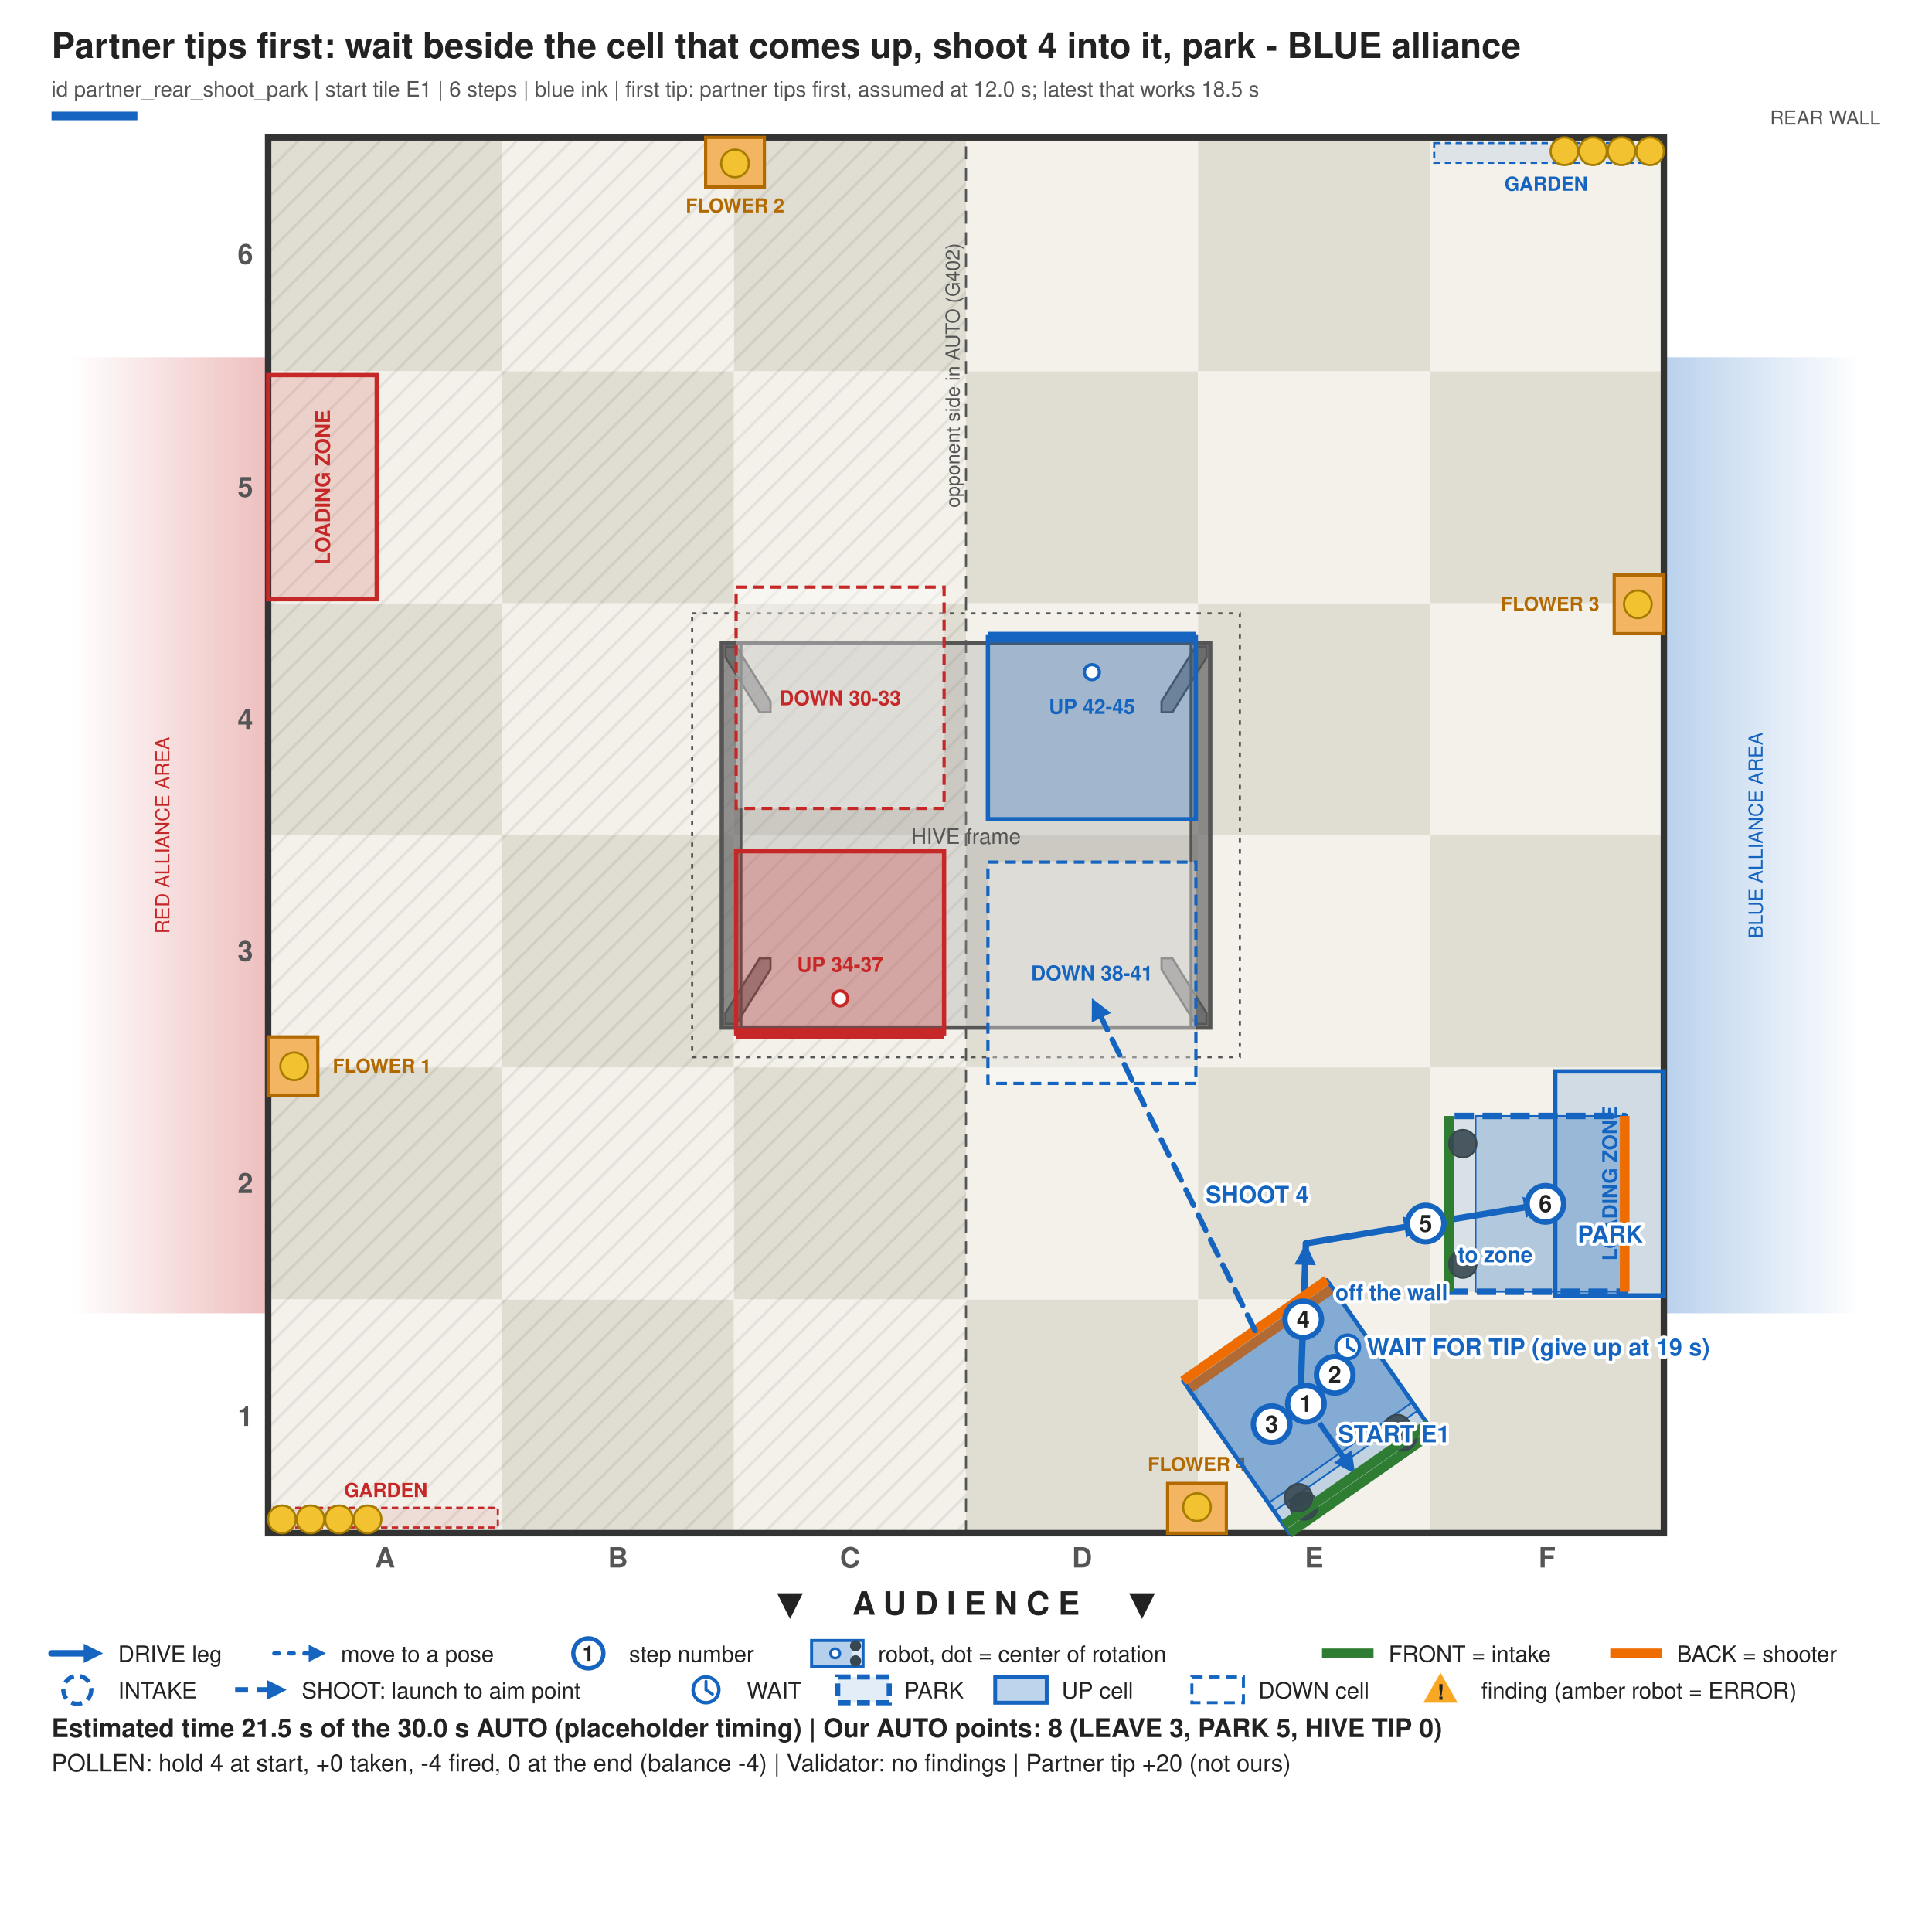
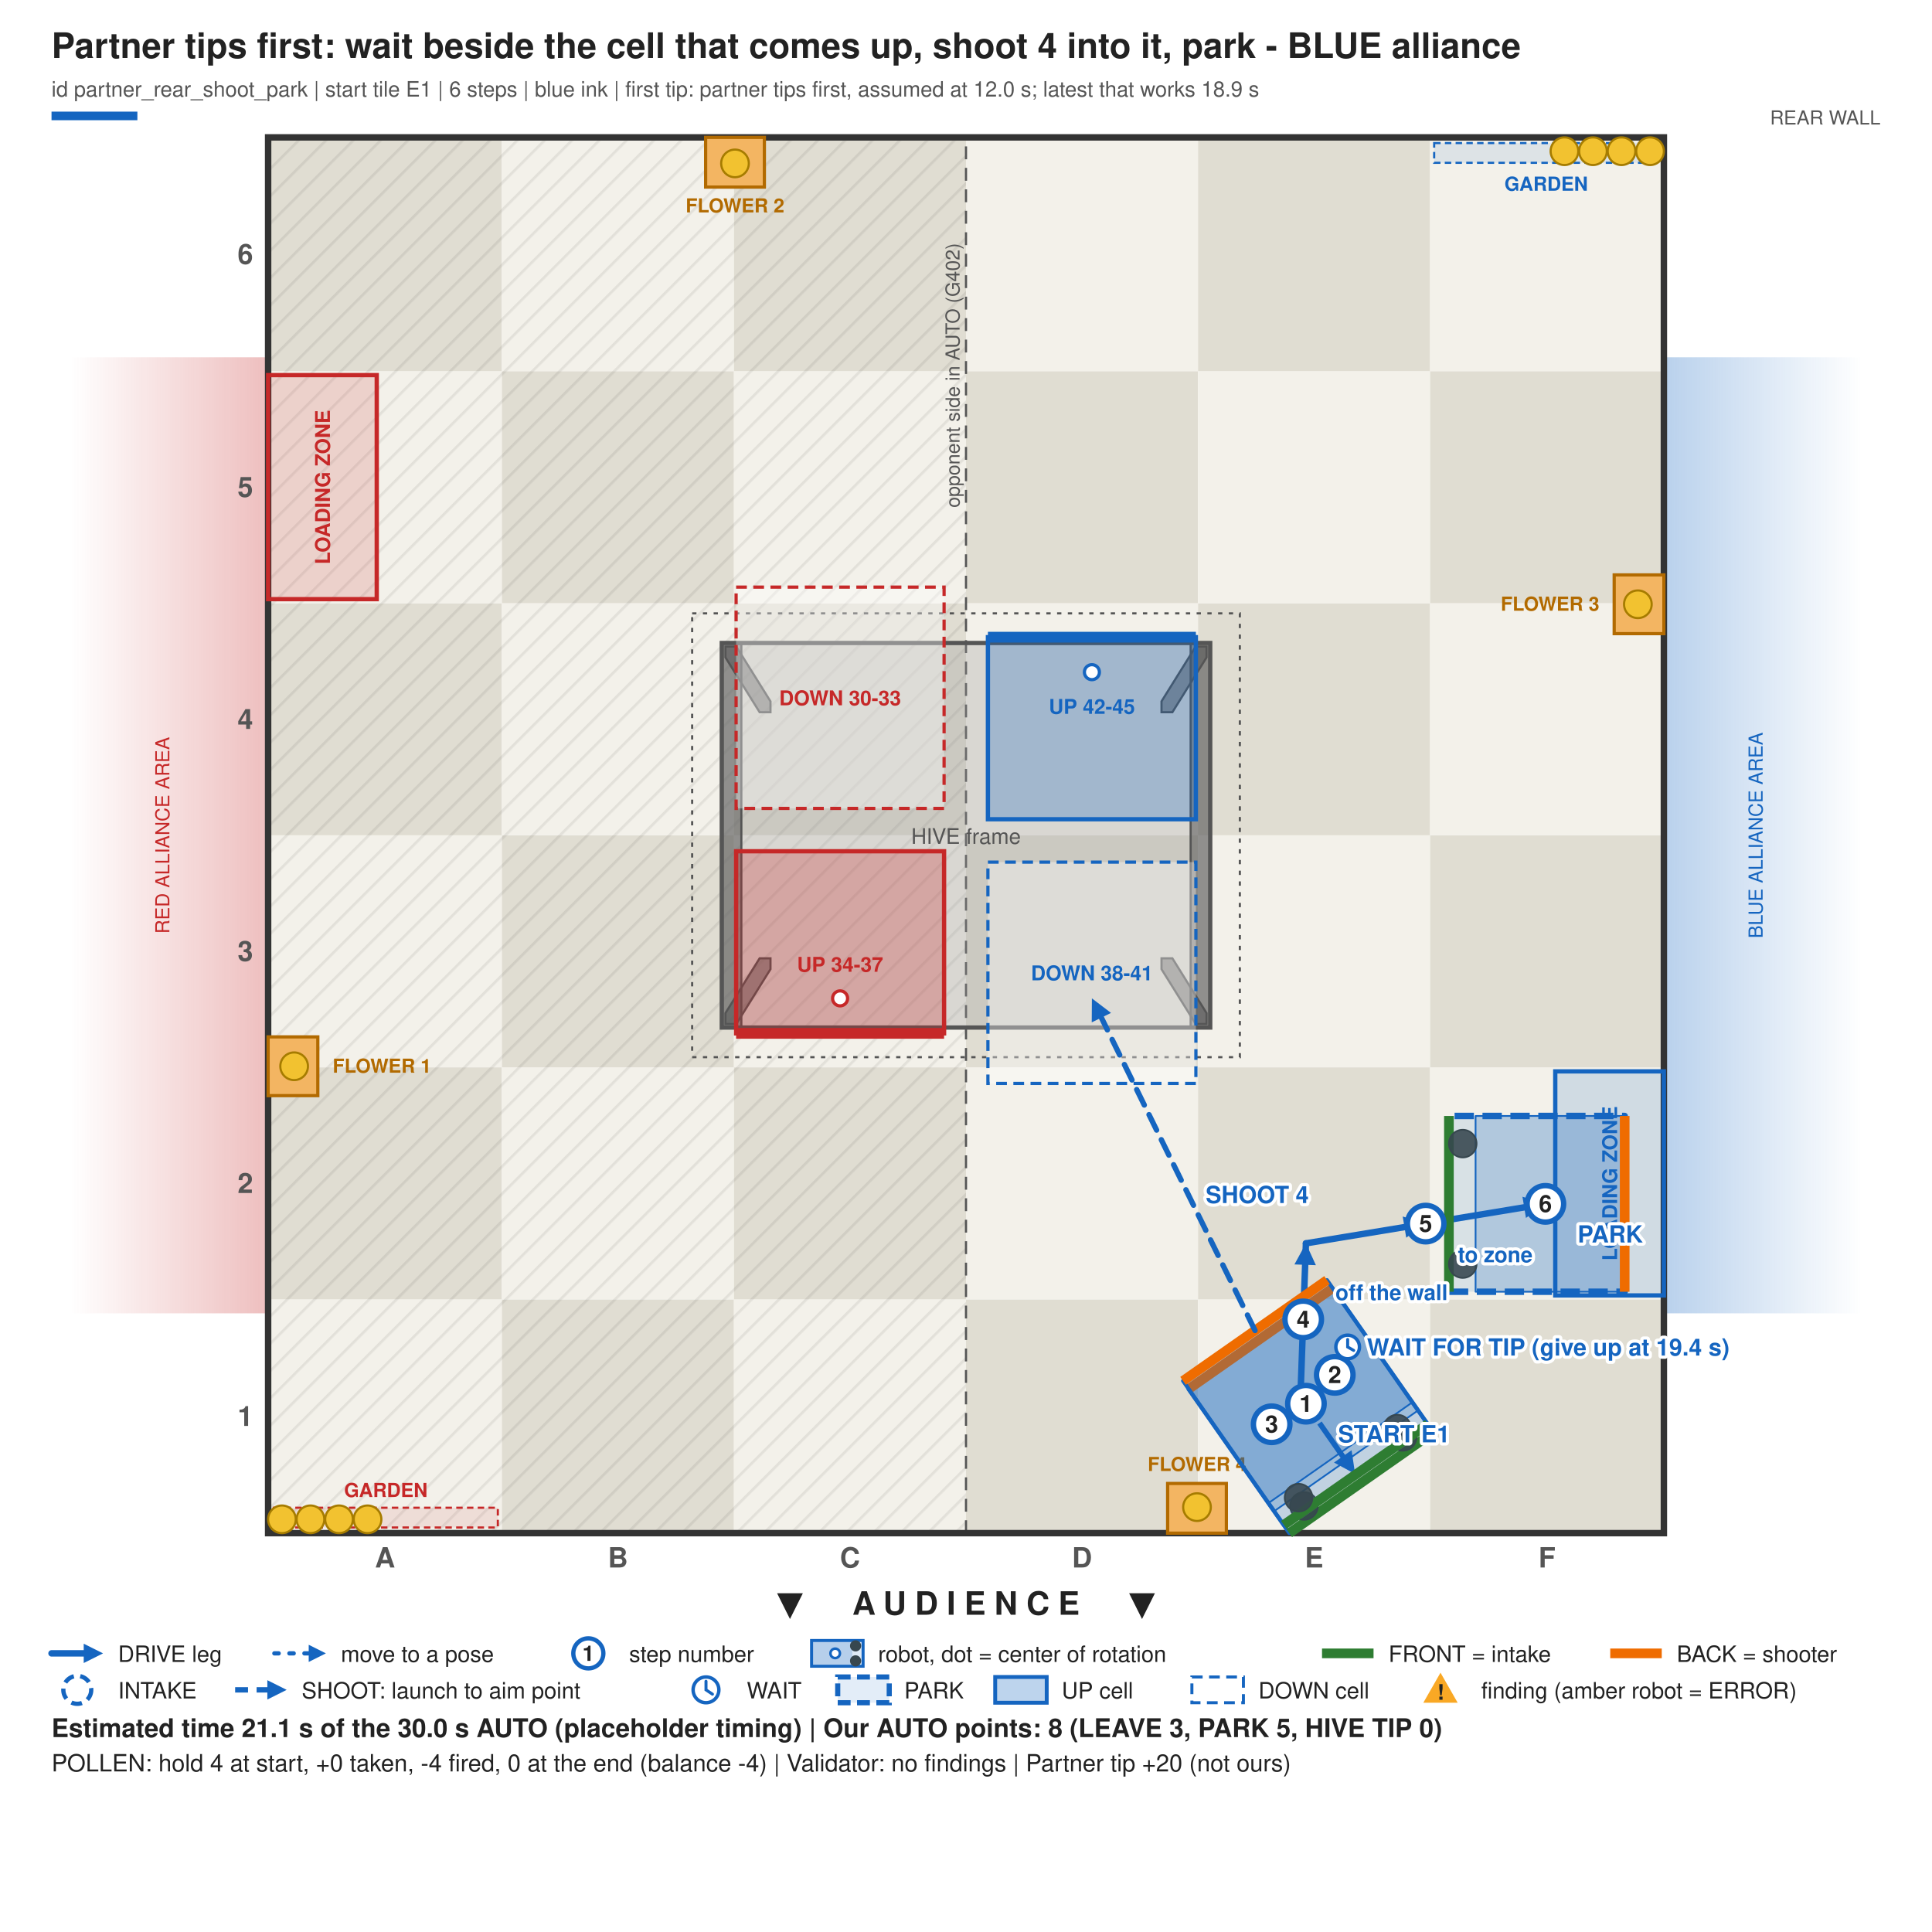
<svg xmlns="http://www.w3.org/2000/svg" viewBox="0 0 900 900" width="900" height="900" role="img" aria-labelledby="svg-title svg-desc" font-family="Helvetica, Arial, sans-serif">
  <defs>
    <linearGradient id="area-red" x1="1" y1="0" x2="0" y2="0">
      <stop offset="0" stop-color="#c62828" stop-opacity="0.30" />
      <stop offset="1" stop-color="#c62828" stop-opacity="0" />
    </linearGradient>
    <linearGradient id="area-blue" x1="0" y1="0" x2="1" y2="0">
      <stop offset="0" stop-color="#1565c0" stop-opacity="0.30" />
      <stop offset="1" stop-color="#1565c0" stop-opacity="0" />
    </linearGradient>
    <pattern id="opponent-hatch" width="9" height="9" patternUnits="userSpaceOnUse" patternTransform="rotate(45)">
      <line x1="0" y1="0" x2="0" y2="9" stroke="#000000" stroke-opacity="0.07" stroke-width="2.5" />
    </pattern>
  </defs>
  <rect id="background" x="0" y="0" width="900" height="900" fill="#ffffff" />
  <text id="title" x="24" y="27" font-size="16.36" font-weight="bold" fill="#222222">Partner tips first: wait beside the cell that comes up, shoot 4 into it, park - BLUE alliance</text>
-   <text id="subtitle" x="24" y="45" font-size="9.9" fill="#555555">id partner_rear_shoot_park  |  start tile E1  |  6 steps  |  blue ink  |  first tip: partner tips first, assumed at 12.0 s; latest that works 18.5 s</text>
+   <text id="subtitle" x="24" y="45" font-size="9.9" fill="#555555">id partner_rear_shoot_park  |  start tile E1  |  6 steps  |  blue ink  |  first tip: partner tips first, assumed at 12.0 s; latest that works 18.9 s</text>
  <rect x="24" y="52" width="40" height="4" fill="#1565c0" />
  <g id="field">
    <rect class="alliance-area" data-alliance="RED" x="32.9" y="166.43" width="92" height="445.37" fill="url(#area-red)" />
    <rect class="alliance-area" data-alliance="BLUE" x="775.1" y="166.43" width="92" height="445.37" fill="url(#area-blue)" />
    <text x="78.9" y="389.12" font-size="9" fill="#c62828" text-anchor="middle" transform="rotate(-90 78.9 389.12)">RED ALLIANCE AREA</text>
    <text x="821.1" y="389.12" font-size="9" fill="#1565c0" text-anchor="middle" transform="rotate(-90 821.1 389.12)">BLUE ALLIANCE AREA</text>
    <rect class="tile" data-tile="A1" x="124.9" y="605.3" width="108.9" height="108.9" fill="#f3f1ea" />
    <rect class="tile" data-tile="A2" x="124.9" y="497.2" width="108.9" height="108.1" fill="#e0ddd2" />
    <rect class="tile" data-tile="A3" x="124.9" y="389.1" width="108.9" height="108.1" fill="#f3f1ea" />
    <rect class="tile" data-tile="A4" x="124.9" y="281" width="108.9" height="108.1" fill="#e0ddd2" />
    <rect class="tile" data-tile="A5" x="124.9" y="172.9" width="108.9" height="108.1" fill="#f3f1ea" />
    <rect class="tile" data-tile="A6" x="124.9" y="64" width="108.9" height="108.9" fill="#e0ddd2" />
    <rect class="tile" data-tile="B1" x="233.8" y="605.3" width="108.1" height="108.9" fill="#e0ddd2" />
    <rect class="tile" data-tile="B2" x="233.8" y="497.2" width="108.1" height="108.1" fill="#f3f1ea" />
    <rect class="tile" data-tile="B3" x="233.8" y="389.1" width="108.1" height="108.1" fill="#e0ddd2" />
    <rect class="tile" data-tile="B4" x="233.8" y="281" width="108.1" height="108.1" fill="#f3f1ea" />
    <rect class="tile" data-tile="B5" x="233.8" y="172.9" width="108.1" height="108.1" fill="#e0ddd2" />
    <rect class="tile" data-tile="B6" x="233.8" y="64" width="108.1" height="108.9" fill="#f3f1ea" />
    <rect class="tile" data-tile="C1" x="341.9" y="605.3" width="108.1" height="108.9" fill="#f3f1ea" />
    <rect class="tile" data-tile="C2" x="341.9" y="497.2" width="108.1" height="108.1" fill="#e0ddd2" />
    <rect class="tile" data-tile="C3" x="341.9" y="389.1" width="108.1" height="108.1" fill="#f3f1ea" />
    <rect class="tile" data-tile="C4" x="341.9" y="281" width="108.1" height="108.1" fill="#e0ddd2" />
    <rect class="tile" data-tile="C5" x="341.9" y="172.9" width="108.1" height="108.1" fill="#f3f1ea" />
    <rect class="tile" data-tile="C6" x="341.9" y="64" width="108.1" height="108.9" fill="#e0ddd2" />
    <rect class="tile" data-tile="D1" x="450" y="605.3" width="108.1" height="108.9" fill="#e0ddd2" />
    <rect class="tile" data-tile="D2" x="450" y="497.2" width="108.1" height="108.1" fill="#f3f1ea" />
    <rect class="tile" data-tile="D3" x="450" y="389.1" width="108.1" height="108.1" fill="#e0ddd2" />
    <rect class="tile" data-tile="D4" x="450" y="281" width="108.1" height="108.1" fill="#f3f1ea" />
    <rect class="tile" data-tile="D5" x="450" y="172.9" width="108.1" height="108.1" fill="#e0ddd2" />
    <rect class="tile" data-tile="D6" x="450" y="64" width="108.1" height="108.9" fill="#f3f1ea" />
    <rect class="tile" data-tile="E1" x="558.1" y="605.3" width="108.1" height="108.9" fill="#f3f1ea" />
    <rect class="tile" data-tile="E2" x="558.1" y="497.2" width="108.1" height="108.1" fill="#e0ddd2" />
    <rect class="tile" data-tile="E3" x="558.1" y="389.1" width="108.1" height="108.1" fill="#f3f1ea" />
    <rect class="tile" data-tile="E4" x="558.1" y="281" width="108.1" height="108.1" fill="#e0ddd2" />
    <rect class="tile" data-tile="E5" x="558.1" y="172.9" width="108.1" height="108.1" fill="#f3f1ea" />
    <rect class="tile" data-tile="E6" x="558.1" y="64" width="108.1" height="108.9" fill="#e0ddd2" />
    <rect class="tile" data-tile="F1" x="666.2" y="605.3" width="108.9" height="108.9" fill="#e0ddd2" />
    <rect class="tile" data-tile="F2" x="666.2" y="497.2" width="108.9" height="108.1" fill="#f3f1ea" />
    <rect class="tile" data-tile="F3" x="666.2" y="389.1" width="108.9" height="108.1" fill="#e0ddd2" />
    <rect class="tile" data-tile="F4" x="666.2" y="281" width="108.9" height="108.1" fill="#f3f1ea" />
    <rect class="tile" data-tile="F5" x="666.2" y="172.9" width="108.9" height="108.1" fill="#e0ddd2" />
    <rect class="tile" data-tile="F6" x="666.2" y="64" width="108.9" height="108.9" fill="#f3f1ea" />
    <rect id="opponent-side" x="124.9" y="64" width="325.1" height="650.2" fill="url(#opponent-hatch)" />
    <line id="side-line" x1="450" y1="714.2" x2="450" y2="64" stroke="#555555" stroke-width="1" stroke-dasharray="6 4" />
    <text id="opponent-label" x="447" y="174.86" font-size="9" fill="#555555" text-anchor="middle" transform="rotate(-90 447 174.86)">opponent side in AUTO (G402)</text>
    <text class="tile-label" x="179.35" y="730.2" font-size="13" font-weight="bold" text-anchor="middle" fill="#555555">A</text>
    <text class="tile-label" x="287.85" y="730.2" font-size="13" font-weight="bold" text-anchor="middle" fill="#555555">B</text>
    <text class="tile-label" x="395.95" y="730.2" font-size="13" font-weight="bold" text-anchor="middle" fill="#555555">C</text>
    <text class="tile-label" x="504.05" y="730.2" font-size="13" font-weight="bold" text-anchor="middle" fill="#555555">D</text>
    <text class="tile-label" x="612.15" y="730.2" font-size="13" font-weight="bold" text-anchor="middle" fill="#555555">E</text>
    <text class="tile-label" x="720.65" y="730.2" font-size="13" font-weight="bold" text-anchor="middle" fill="#555555">F</text>
    <text class="tile-label" x="117.9" y="664.25" font-size="13" font-weight="bold" text-anchor="end" fill="#555555">1</text>
    <text class="tile-label" x="117.9" y="555.75" font-size="13" font-weight="bold" text-anchor="end" fill="#555555">2</text>
    <text class="tile-label" x="117.9" y="447.65" font-size="13" font-weight="bold" text-anchor="end" fill="#555555">3</text>
    <text class="tile-label" x="117.9" y="339.55" font-size="13" font-weight="bold" text-anchor="end" fill="#555555">4</text>
    <text class="tile-label" x="117.9" y="231.45" font-size="13" font-weight="bold" text-anchor="end" fill="#555555">5</text>
    <text class="tile-label" x="117.9" y="122.95" font-size="13" font-weight="bold" text-anchor="end" fill="#555555">6</text>
    <rect id="field-border" x="124.9" y="64" width="650.2" height="650.2" fill="none" stroke="#333333" stroke-width="3" />
  </g>
  <g id="structures">
    <rect id="hive-frame" x="336.23" y="299.53" width="227.54" height="179.14" fill="#9a9a9a" fill-opacity="0.30" stroke="#555555" stroke-width="2" />
    <rect id="hive-keepout" x="322.43" y="285.73" width="255.14" height="206.74" fill="none" stroke="#555555" stroke-width="1" stroke-dasharray="2 3" />
    <g id="hive-solid">
      <polygon class="hive-foot" points="336.23,478.67 345.35,478.67 345.35,299.53 336.23,299.53" fill="#555555" fill-opacity="0.55" stroke="#555555" stroke-width="1" />
      <polygon class="hive-foot" points="554.65,478.67 563.77,478.67 563.77,299.53 554.65,299.53" fill="#555555" fill-opacity="0.55" stroke="#555555" stroke-width="1" />
      <polygon class="hive-foot" points="337.94,477.01 343,477.01 358.92,451.48 358.92,446.42 353.86,446.42 337.94,471.95" fill="#555555" fill-opacity="0.55" stroke="#555555" stroke-width="1" />
      <polygon class="hive-foot" points="337.94,306.25 353.86,331.78 358.92,331.78 358.92,326.72 343,301.19 337.94,301.19" fill="#555555" fill-opacity="0.55" stroke="#555555" stroke-width="1" />
      <polygon class="hive-foot" points="541.08,451.48 557,477.01 562.06,477.01 562.06,471.95 546.14,446.42 541.08,446.42" fill="#555555" fill-opacity="0.55" stroke="#555555" stroke-width="1" />
      <polygon class="hive-foot" points="541.08,331.78 546.14,331.78 562.06,306.25 562.06,301.19 557,301.19 541.08,326.72" fill="#555555" fill-opacity="0.55" stroke="#555555" stroke-width="1" />
    </g>
    <text x="450" y="393.1" font-size="10" fill="#555555" text-anchor="middle">HIVE frame</text>
    <g class="hive" data-alliance="RED">
      <g class="cell cell-down" data-alliance="RED" data-side="REAR">
        <rect x="342.91" y="273.5" width="96.88" height="103.09" fill="#ffffff" fill-opacity="0.35" stroke="#c62828" stroke-width="1.5" stroke-dasharray="5 3" />
        <text x="391.35" y="328.55" font-size="9.5" font-weight="bold" fill="#c62828" text-anchor="middle">DOWN 30-33</text>
      </g>
      <g class="cell cell-up" data-alliance="RED" data-side="AUDIENCE">
        <rect x="342.91" y="396.55" width="96.88" height="84.82" fill="#c62828" fill-opacity="0.28" stroke="#c62828" stroke-width="2" />
        <line class="cell-opening" x1="342.91" y1="481.38" x2="439.79" y2="481.38" stroke="#c62828" stroke-width="5" />
        <circle class="aim-point" cx="391.35" cy="465.08" r="3.5" fill="#ffffff" stroke="#c62828" stroke-width="1.5" />
        <text x="391.35" y="452.68" font-size="9.5" font-weight="bold" fill="#c62828" text-anchor="middle">UP 34-37</text>
      </g>
    </g>
    <g class="hive" data-alliance="BLUE">
      <g class="cell cell-down" data-alliance="BLUE" data-side="AUDIENCE">
        <rect x="460.21" y="401.61" width="96.88" height="103.09" fill="#ffffff" fill-opacity="0.35" stroke="#1565c0" stroke-width="1.5" stroke-dasharray="5 3" />
        <text x="508.65" y="456.66" font-size="9.5" font-weight="bold" fill="#1565c0" text-anchor="middle">DOWN 38-41</text>
      </g>
      <g class="cell cell-up" data-alliance="BLUE" data-side="REAR">
        <rect x="460.21" y="296.82" width="96.88" height="84.82" fill="#1565c0" fill-opacity="0.28" stroke="#1565c0" stroke-width="2" />
        <line class="cell-opening" x1="460.21" y1="296.82" x2="557.09" y2="296.82" stroke="#1565c0" stroke-width="5" />
        <circle class="aim-point" cx="508.65" cy="313.12" r="3.5" fill="#ffffff" stroke="#1565c0" stroke-width="1.5" />
        <text x="508.65" y="332.52" font-size="9.5" font-weight="bold" fill="#1565c0" text-anchor="middle">UP 42-45</text>
      </g>
    </g>
    <g class="flower" data-flower="1">
      <rect x="124.9" y="483.02" width="23.15" height="27.37" fill="#f3b562" stroke="#b26a00" stroke-width="1.5" />
      <circle cx="137.02" cy="496.71" r="6.44" fill="#f2c230" stroke="#a67c00" stroke-width="1" />
      <text x="154.95" y="499.71" font-size="9" fill="#b26a00" font-weight="bold" text-anchor="start">FLOWER 1</text>
    </g>
    <g class="flower" data-flower="2">
      <rect x="328.71" y="64" width="27.37" height="23.15" fill="#f3b562" stroke="#b26a00" stroke-width="1.5" />
      <circle cx="342.39" cy="76.12" r="6.44" fill="#f2c230" stroke="#a67c00" stroke-width="1" />
      <text x="342.39" y="98.95" font-size="9" fill="#b26a00" font-weight="bold" text-anchor="middle">FLOWER 2</text>
    </g>
    <g class="flower" data-flower="3">
      <rect x="751.95" y="267.81" width="23.15" height="27.37" fill="#f3b562" stroke="#b26a00" stroke-width="1.5" />
      <circle cx="762.98" cy="281.49" r="6.44" fill="#f2c230" stroke="#a67c00" stroke-width="1" />
      <text x="745.05" y="284.49" font-size="9" fill="#b26a00" font-weight="bold" text-anchor="end">FLOWER 3</text>
    </g>
    <g class="flower" data-flower="4">
      <rect x="543.92" y="691.05" width="27.37" height="23.15" fill="#f3b562" stroke="#b26a00" stroke-width="1.5" />
      <circle cx="557.61" cy="702.08" r="6.44" fill="#f2c230" stroke="#a67c00" stroke-width="1" />
      <text x="557.61" y="685.25" font-size="9" fill="#b26a00" font-weight="bold" text-anchor="middle">FLOWER 4</text>
    </g>
    <g class="garden" data-alliance="RED">
      <rect x="127.54" y="702.36" width="104.37" height="9.2" fill="#c62828" fill-opacity="0.10" stroke="#c62828" stroke-width="1" stroke-dasharray="3 2" />
      <circle class="pollen" cx="131.34" cy="707.76" r="6.44" fill="#f2c230" stroke="#a67c00" stroke-width="1" />
      <circle class="pollen" cx="144.63" cy="707.76" r="6.44" fill="#f2c230" stroke="#a67c00" stroke-width="1" />
      <circle class="pollen" cx="157.93" cy="707.76" r="6.44" fill="#f2c230" stroke="#a67c00" stroke-width="1" />
      <circle class="pollen" cx="171.22" cy="707.76" r="6.44" fill="#f2c230" stroke="#a67c00" stroke-width="1" />
      <text x="179.73" y="697.36" font-size="9" fill="#c62828" text-anchor="middle" font-weight="bold">GARDEN</text>
    </g>
    <g class="loading-zone" data-alliance="RED">
      <rect x="124.9" y="174.74" width="50.6" height="104.37" fill="#c62828" fill-opacity="0.16" stroke="#c62828" stroke-width="2" />
      <text x="150.2" y="230.43" font-size="9.5" font-weight="bold" fill="#c62828" text-anchor="middle" transform="rotate(-90 150.2 226.93)">LOADING ZONE</text>
    </g>
    <g class="garden" data-alliance="BLUE">
      <rect x="668.09" y="66.64" width="104.37" height="9.2" fill="#1565c0" fill-opacity="0.10" stroke="#1565c0" stroke-width="1" stroke-dasharray="3 2" />
      <circle class="pollen" cx="768.66" cy="70.44" r="6.44" fill="#f2c230" stroke="#a67c00" stroke-width="1" />
      <circle class="pollen" cx="755.37" cy="70.44" r="6.44" fill="#f2c230" stroke="#a67c00" stroke-width="1" />
      <circle class="pollen" cx="742.07" cy="70.44" r="6.44" fill="#f2c230" stroke="#a67c00" stroke-width="1" />
      <circle class="pollen" cx="728.78" cy="70.44" r="6.44" fill="#f2c230" stroke="#a67c00" stroke-width="1" />
      <text x="720.27" y="88.84" font-size="9" fill="#1565c0" text-anchor="middle" font-weight="bold">GARDEN</text>
    </g>
    <g class="loading-zone" data-alliance="BLUE">
      <rect x="724.5" y="499.09" width="50.6" height="104.37" fill="#1565c0" fill-opacity="0.16" stroke="#1565c0" stroke-width="2" />
      <text x="749.8" y="554.77" font-size="9.5" font-weight="bold" fill="#1565c0" text-anchor="middle" transform="rotate(-90 749.8 551.27)">LOADING ZONE</text>
    </g>
    <text id="audience-label" x="450" y="752.2" font-size="15" font-weight="bold" letter-spacing="4" text-anchor="middle" fill="#222222">AUDIENCE</text>
    <polygon class="compass-arrow" points="362,742.2 374,742.2 368,754.2" fill="#222222" />
    <polygon class="compass-arrow" points="526,742.2 538,742.2 532,754.2" fill="#222222" />
    <text x="876" y="58" font-size="9" fill="#555555" text-anchor="end">REAR WALL</text>
  </g>
  <g id="route" data-ink="#1565c0" data-alliance="BLUE" data-route="partner_rear_shoot_park">
    <g class="approach" data-step="3">
      <line x1="608.35" y1="653.9" x2="605.82" y2="650.04" stroke="#1565c0" stroke-width="2" stroke-dasharray="2 5" stroke-linecap="round" opacity="0.85" />
      <polygon class="arrowhead" points="605.82,650.04 613.55,654.54 606.86,658.92" fill="#1565c0" />
    </g>
    <g class="drive-leg" data-step="4" data-mode="CONSTANT">
      <path class="leg" d="M 605.82 650.04 L 608.35 579.2" fill="none" stroke="#1565c0" stroke-width="3" stroke-linecap="round" stroke-linejoin="round" />
      <polygon class="arrowhead" points="608.35,579.2 612.99,589.37 603,589.02" fill="#1565c0" />
    </g>
    <g class="drive-leg" data-step="5" data-mode="LINEAR">
      <path class="leg" d="M 608.35 579.2 L 719.9 560.8" fill="none" stroke="#1565c0" stroke-width="3" stroke-linecap="round" stroke-linejoin="round" />
      <polygon class="arrowhead" points="664.13,570 655.07,576.56 653.44,566.69" fill="#1565c0" />
      <polygon class="arrowhead" points="719.9,560.8 710.85,567.36 709.22,557.49" fill="#1565c0" />
    </g>
    <g id="start-footprint" class="footprint start" data-step="1">
      <polygon class="outline" points="667.66,667.24 620.7,600.16 553.63,647.13 600.59,714.2" fill="#1565c0" fill-opacity="0.14" stroke="#1565c0" stroke-width="1.8" stroke-linejoin="round" />
      <polygon class="chassis" points="660.54,657.06 620.7,600.16 553.63,647.13 593.47,704.03" fill="#1565c0" fill-opacity="0.2" stroke="#1565c0" stroke-width="0.8" stroke-linejoin="round" />
      <line class="front-edge" x1="667.66" y1="667.24" x2="600.59" y2="714.2" stroke="#2e7d32" stroke-width="4.5" />
      <line class="back-edge" x1="620.7" y1="600.16" x2="553.63" y2="647.13" stroke="#ef6c00" stroke-width="4.5" />
      <circle class="wheel" data-wheel="LEFT" cx="653.42" cy="669.35" r="6.44" fill="#37474f" fill-opacity="0.88" stroke="#37474f" stroke-width="0.8" />
      <circle class="wheel" data-wheel="RIGHT" cx="607.45" cy="701.54" r="6.44" fill="#37474f" fill-opacity="0.88" stroke="#37474f" stroke-width="0.8" />
      <g class="pose-point" data-x="105.1" data-y="13.11">
        <circle cx="608.35" cy="653.9" r="3.4" fill="#ffffff" fill-opacity="0.92" stroke="#1565c0" stroke-width="1.6" />
        <line x1="604.95" y1="653.9" x2="611.75" y2="653.9" stroke="#1565c0" stroke-width="1" />
        <line x1="608.35" y1="650.5" x2="608.35" y2="657.3" stroke="#1565c0" stroke-width="1" />
      </g>
      <line class="heading-arrow" x1="614.66" y1="662.91" x2="626.67" y2="680.07" stroke="#1565c0" stroke-width="2.5" />
      <polygon class="arrowhead" points="631.26,686.62 621.43,681.3 629.62,675.56" fill="#1565c0" />
    </g>
    <g class="shoot-pose" data-step="3" data-nominal="false">
      <polygon class="outline" points="665.13,663.37 618.17,596.3 551.1,643.26 598.06,710.34" fill="#1565c0" fill-opacity="0.1" stroke="#1565c0" stroke-width="1.8" stroke-linejoin="round" />
      <polygon class="chassis" points="658.01,653.2 618.17,596.3 551.1,643.26 590.94,700.16" fill="#1565c0" fill-opacity="0.2" stroke="#1565c0" stroke-width="0.8" stroke-linejoin="round" />
      <line class="front-edge" x1="665.13" y1="663.37" x2="598.06" y2="710.34" stroke="#2e7d32" stroke-width="4.5" />
      <line class="back-edge" x1="618.17" y1="596.3" x2="551.1" y2="643.26" stroke="#ef6c00" stroke-width="4.5" />
      <circle class="wheel" data-wheel="LEFT" cx="650.89" cy="665.48" r="6.44" fill="#37474f" fill-opacity="0.88" stroke="#37474f" stroke-width="0.8" />
      <circle class="wheel" data-wheel="RIGHT" cx="604.92" cy="697.67" r="6.44" fill="#37474f" fill-opacity="0.88" stroke="#37474f" stroke-width="0.8" />
      <g class="pose-point" data-x="104.55" data-y="13.95">
        <circle cx="605.82" cy="650.04" r="3.4" fill="#ffffff" fill-opacity="0.92" stroke="#1565c0" stroke-width="1.6" />
        <line x1="602.42" y1="650.04" x2="609.22" y2="650.04" stroke="#1565c0" stroke-width="1" />
        <line x1="605.82" y1="646.64" x2="605.82" y2="653.44" stroke="#1565c0" stroke-width="1" />
      </g>
      <line class="shot" x1="584.63" y1="619.78" x2="512.62" y2="473.16" stroke="#1565c0" stroke-width="2.5" stroke-dasharray="8 5" stroke-linecap="round" />
      <polygon class="arrowhead" points="508.65,465.08 517.55,471.85 508.57,476.26" fill="#1565c0" />
    </g>
    <g class="park-outline" data-step="6">
      <polygon class="outline" points="674.96,601.74 756.84,601.74 756.84,519.86 674.96,519.86" fill="#1565c0" fill-opacity="0.12" stroke="#1565c0" stroke-width="3" stroke-dasharray="9 4" stroke-linejoin="round" />
      <polygon class="chassis" points="687.38,601.74 756.84,601.74 756.84,519.86 687.38,519.86" fill="#1565c0" fill-opacity="0.2" stroke="#1565c0" stroke-width="0.8" stroke-linejoin="round" />
      <line class="front-edge" x1="674.96" y1="601.74" x2="674.96" y2="519.86" stroke="#2e7d32" stroke-width="4.5" />
      <line class="back-edge" x1="756.84" y1="601.74" x2="756.84" y2="519.86" stroke="#ef6c00" stroke-width="4.5" />
      <circle class="wheel" data-wheel="LEFT" cx="681.4" cy="588.86" r="6.44" fill="#37474f" fill-opacity="0.88" stroke="#37474f" stroke-width="0.8" />
      <circle class="wheel" data-wheel="RIGHT" cx="681.4" cy="532.74" r="6.44" fill="#37474f" fill-opacity="0.88" stroke="#37474f" stroke-width="0.8" />
      <g class="pose-point" data-x="129.35" data-y="33.35">
        <circle cx="719.9" cy="560.8" r="3.4" fill="#ffffff" fill-opacity="0.92" stroke="#1565c0" stroke-width="1.6" />
        <line x1="716.5" y1="560.8" x2="723.3" y2="560.8" stroke="#1565c0" stroke-width="1" />
        <line x1="719.9" y1="557.4" x2="719.9" y2="564.2" stroke="#1565c0" stroke-width="1" />
      </g>
    </g>
    <g id="badges">
      <g class="badge" data-step="1" data-kind="START">
        <circle cx="608.35" cy="653.9" r="8.5" fill="#ffffff" stroke="#1565c0" stroke-width="2.5" />
        <text x="608.35" y="657.7" font-size="11" font-weight="bold" text-anchor="middle" fill="#222222">1</text>
      </g>
      <g class="badge" data-step="2" data-kind="WAIT_FOR_TIP">
        <circle cx="621.79" cy="640.47" r="8.5" fill="#ffffff" stroke="#1565c0" stroke-width="2.5" />
        <text x="621.79" y="644.27" font-size="11" font-weight="bold" text-anchor="middle" fill="#222222">2</text>
      </g>
      <g class="badge" data-step="3" data-kind="SHOOT">
        <circle cx="592.39" cy="663.48" r="8.5" fill="#ffffff" stroke="#1565c0" stroke-width="2.5" />
        <text x="592.39" y="667.28" font-size="11" font-weight="bold" text-anchor="middle" fill="#222222">3</text>
      </g>
      <g class="badge" data-step="4" data-kind="DRIVE">
        <circle cx="607.09" cy="614.62" r="8.5" fill="#ffffff" stroke="#1565c0" stroke-width="2.5" />
        <text x="607.09" y="618.42" font-size="11" font-weight="bold" text-anchor="middle" fill="#222222">4</text>
      </g>
      <g class="badge" data-step="5" data-kind="DRIVE">
        <circle cx="664.13" cy="570" r="8.5" fill="#ffffff" stroke="#1565c0" stroke-width="2.5" />
        <text x="664.13" y="573.8" font-size="11" font-weight="bold" text-anchor="middle" fill="#222222">5</text>
      </g>
      <g class="badge" data-step="6" data-kind="PARK">
        <circle cx="719.9" cy="560.8" r="8.5" fill="#ffffff" stroke="#1565c0" stroke-width="2.5" />
        <text x="719.9" y="564.6" font-size="11" font-weight="bold" text-anchor="middle" fill="#222222">6</text>
      </g>
    </g>
    <g id="step-labels">
      <text class="step-label" x="623.35" y="671.9" font-size="11" font-weight="bold" fill="#1565c0" text-anchor="start" stroke="#ffffff" stroke-width="3" stroke-linejoin="round" paint-order="stroke">START E1</text>
      <g class="clock">
        <circle cx="627.79" cy="627.47" r="5.5" fill="#ffffff" stroke="#1565c0" stroke-width="1.6" />
        <polyline points="627.79,623.97 627.79,627.47 630.59,629.07" fill="none" stroke="#1565c0" stroke-width="1.4" stroke-linecap="round" />
      </g>
-       <text class="step-label" x="636.79" y="631.47" font-size="11" font-weight="bold" fill="#1565c0" text-anchor="start" stroke="#ffffff" stroke-width="3" stroke-linejoin="round" paint-order="stroke">WAIT FOR TIP (give up at 19 s)</text>
+       <text class="step-label" x="636.79" y="631.47" font-size="11" font-weight="bold" fill="#1565c0" text-anchor="start" stroke="#ffffff" stroke-width="3" stroke-linejoin="round" paint-order="stroke">WAIT FOR TIP (give up at 19.4 s)</text>
      <text class="step-label" x="561.64" y="560.43" font-size="11" font-weight="bold" fill="#1565c0" text-anchor="start" stroke="#ffffff" stroke-width="3" stroke-linejoin="round" paint-order="stroke">SHOOT 4</text>
      <text class="step-label" x="622.09" y="605.62" font-size="10" font-weight="bold" fill="#1565c0" text-anchor="start" stroke="#ffffff" stroke-width="3" stroke-linejoin="round" paint-order="stroke">off the wall</text>
      <text class="step-label" x="679.13" y="588" font-size="10" font-weight="bold" fill="#1565c0" text-anchor="start" stroke="#ffffff" stroke-width="3" stroke-linejoin="round" paint-order="stroke">to zone</text>
      <text class="step-label" x="734.9" y="578.8" font-size="11" font-weight="bold" fill="#1565c0" text-anchor="start" stroke="#ffffff" stroke-width="3" stroke-linejoin="round" paint-order="stroke">PARK</text>
    </g>
    <g id="issue-marks">
</g>
  </g>
  <g id="legend">
    <g class="legend-item" data-icon="drive">
      <line x1="24" y1="770.2" x2="40" y2="770.2" stroke="#1565c0" stroke-width="3" stroke-linecap="round" />
      <polygon class="arrowhead" points="48,770.2 39,774.7 39,765.7" fill="#1565c0" />
      <text x="55" y="774.2" font-size="10.5" fill="#222222">DRIVE leg</text>
    </g>
    <g class="legend-item" data-icon="approach">
      <line x1="127.81" y1="770.2" x2="143.81" y2="770.2" stroke="#1565c0" stroke-width="2" stroke-dasharray="2 5" stroke-linecap="round" />
      <polygon class="arrowhead" points="151.81,770.2 143.81,774.2 143.81,766.2" fill="#1565c0" />
      <text x="158.81" y="774.2" font-size="10.5" fill="#222222">move to a pose</text>
    </g>
    <g class="legend-item" data-icon="badge">
      <circle cx="274.07" cy="770.2" r="7" fill="#ffffff" stroke="#1565c0" stroke-width="2" />
      <text x="274.07" y="773.7" font-size="10" font-weight="bold" text-anchor="middle" fill="#222222">1</text>
      <text x="293.07" y="774.2" font-size="10.5" fill="#222222">step number</text>
    </g>
    <g class="legend-item" data-icon="robot">
      <rect x="378.06" y="764.2" width="24" height="12" fill="#1565c0" fill-opacity="0.14" stroke="#1565c0" stroke-width="1.4" />
      <rect x="378.06" y="764.2" width="19" height="12" fill="#1565c0" fill-opacity="0.2" />
      <circle cx="398.56" cy="766.7" r="2.6" fill="#37474f" />
      <circle cx="398.56" cy="773.7" r="2.6" fill="#37474f" />
      <circle cx="389.06" cy="770.2" r="2.2" fill="#ffffff" stroke="#1565c0" stroke-width="1.2" />
      <text x="409.06" y="774.2" font-size="10.5" fill="#222222">robot, dot = center of rotation</text>
    </g>
    <g class="legend-item" data-icon="front">
      <line x1="615.85" y1="770.2" x2="639.85" y2="770.2" stroke="#2e7d32" stroke-width="4.5" />
      <text x="646.85" y="774.2" font-size="10.5" fill="#222222">FRONT = intake</text>
    </g>
    <g class="legend-item" data-icon="back">
      <line x1="750.11" y1="770.2" x2="774.11" y2="770.2" stroke="#ef6c00" stroke-width="4.5" />
      <text x="781.11" y="774.2" font-size="10.5" fill="#222222">BACK = shooter</text>
    </g>
    <g class="legend-item" data-icon="intake">
      <circle cx="36" cy="787.2" r="6.5" fill="none" stroke="#1565c0" stroke-width="2" stroke-dasharray="5 3" />
      <text x="55" y="791.2" font-size="10.5" fill="#222222">INTAKE</text>
    </g>
    <g class="legend-item" data-icon="shoot">
      <line x1="109.54" y1="787.2" x2="125.54" y2="787.2" stroke="#1565c0" stroke-width="2.5" stroke-dasharray="6 4" />
      <polygon class="arrowhead" points="133.54,787.2 124.54,791.7 124.54,782.7" fill="#1565c0" />
      <text x="140.54" y="791.2" font-size="10.5" fill="#222222">SHOOT: launch to aim point</text>
    </g>
    <g class="legend-item" data-icon="wait">
      <circle cx="328.88" cy="787.2" r="6" fill="#ffffff" stroke="#1565c0" stroke-width="1.6" />
      <polyline points="328.88,783.2 328.88,787.2 331.88,789.2" fill="none" stroke="#1565c0" stroke-width="1.4" stroke-linecap="round" />
      <text x="347.88" y="791.2" font-size="10.5" fill="#222222">WAIT</text>
    </g>
    <g class="legend-item" data-icon="park">
      <rect x="390.24" y="781.2" width="24" height="12" fill="#1565c0" fill-opacity="0.12" stroke="#1565c0" stroke-width="2.4" stroke-dasharray="6 3" />
      <text x="421.24" y="791.2" font-size="10.5" fill="#222222">PARK</text>
    </g>
    <g class="legend-item" data-icon="up">
      <rect x="463.6" y="781.2" width="24" height="12" fill="#1565c0" fill-opacity="0.28" stroke="#1565c0" stroke-width="1.8" />
      <text x="494.6" y="791.2" font-size="10.5" fill="#222222">UP cell</text>
    </g>
    <g class="legend-item" data-icon="down">
      <rect x="555.23" y="781.2" width="24" height="12" fill="#ffffff" fill-opacity="0.35" stroke="#1565c0" stroke-width="1.4" stroke-dasharray="5 3" />
      <text x="586.23" y="791.2" font-size="10.5" fill="#222222">DOWN cell</text>
    </g>
    <g class="legend-item" data-icon="issue">
      <polygon points="671.04,779.2 679.04,793.2 663.04,793.2" fill="#f9a825" />
      <text x="671.04" y="791.8" font-size="10" font-weight="bold" text-anchor="middle" fill="#222222">!</text>
      <text x="690.04" y="791.2" font-size="10.5" fill="#222222">finding (amber robot = ERROR)</text>
    </g>
  </g>
  <g id="footer">
-     <text id="footer-metrics" x="24" y="809.2" font-size="12" font-weight="bold" fill="#222222">Estimated time 21.5 s of the 30.0 s AUTO (placeholder timing)   |   Our AUTO points: 8  (LEAVE 3, PARK 5, HIVE TIP 0)</text>
+     <text id="footer-metrics" x="24" y="809.2" font-size="12" font-weight="bold" fill="#222222">Estimated time 21.1 s of the 30.0 s AUTO (placeholder timing)   |   Our AUTO points: 8  (LEAVE 3, PARK 5, HIVE TIP 0)</text>
    <text id="footer-pollen" x="24" y="825.2" font-size="11.1" fill="#222222">POLLEN: hold 4 at start, +0 taken, -4 fired, 0 at the end (balance -4)   |   Validator: no findings   |   Partner tip +20 (not ours)</text>
  </g>
</svg>
